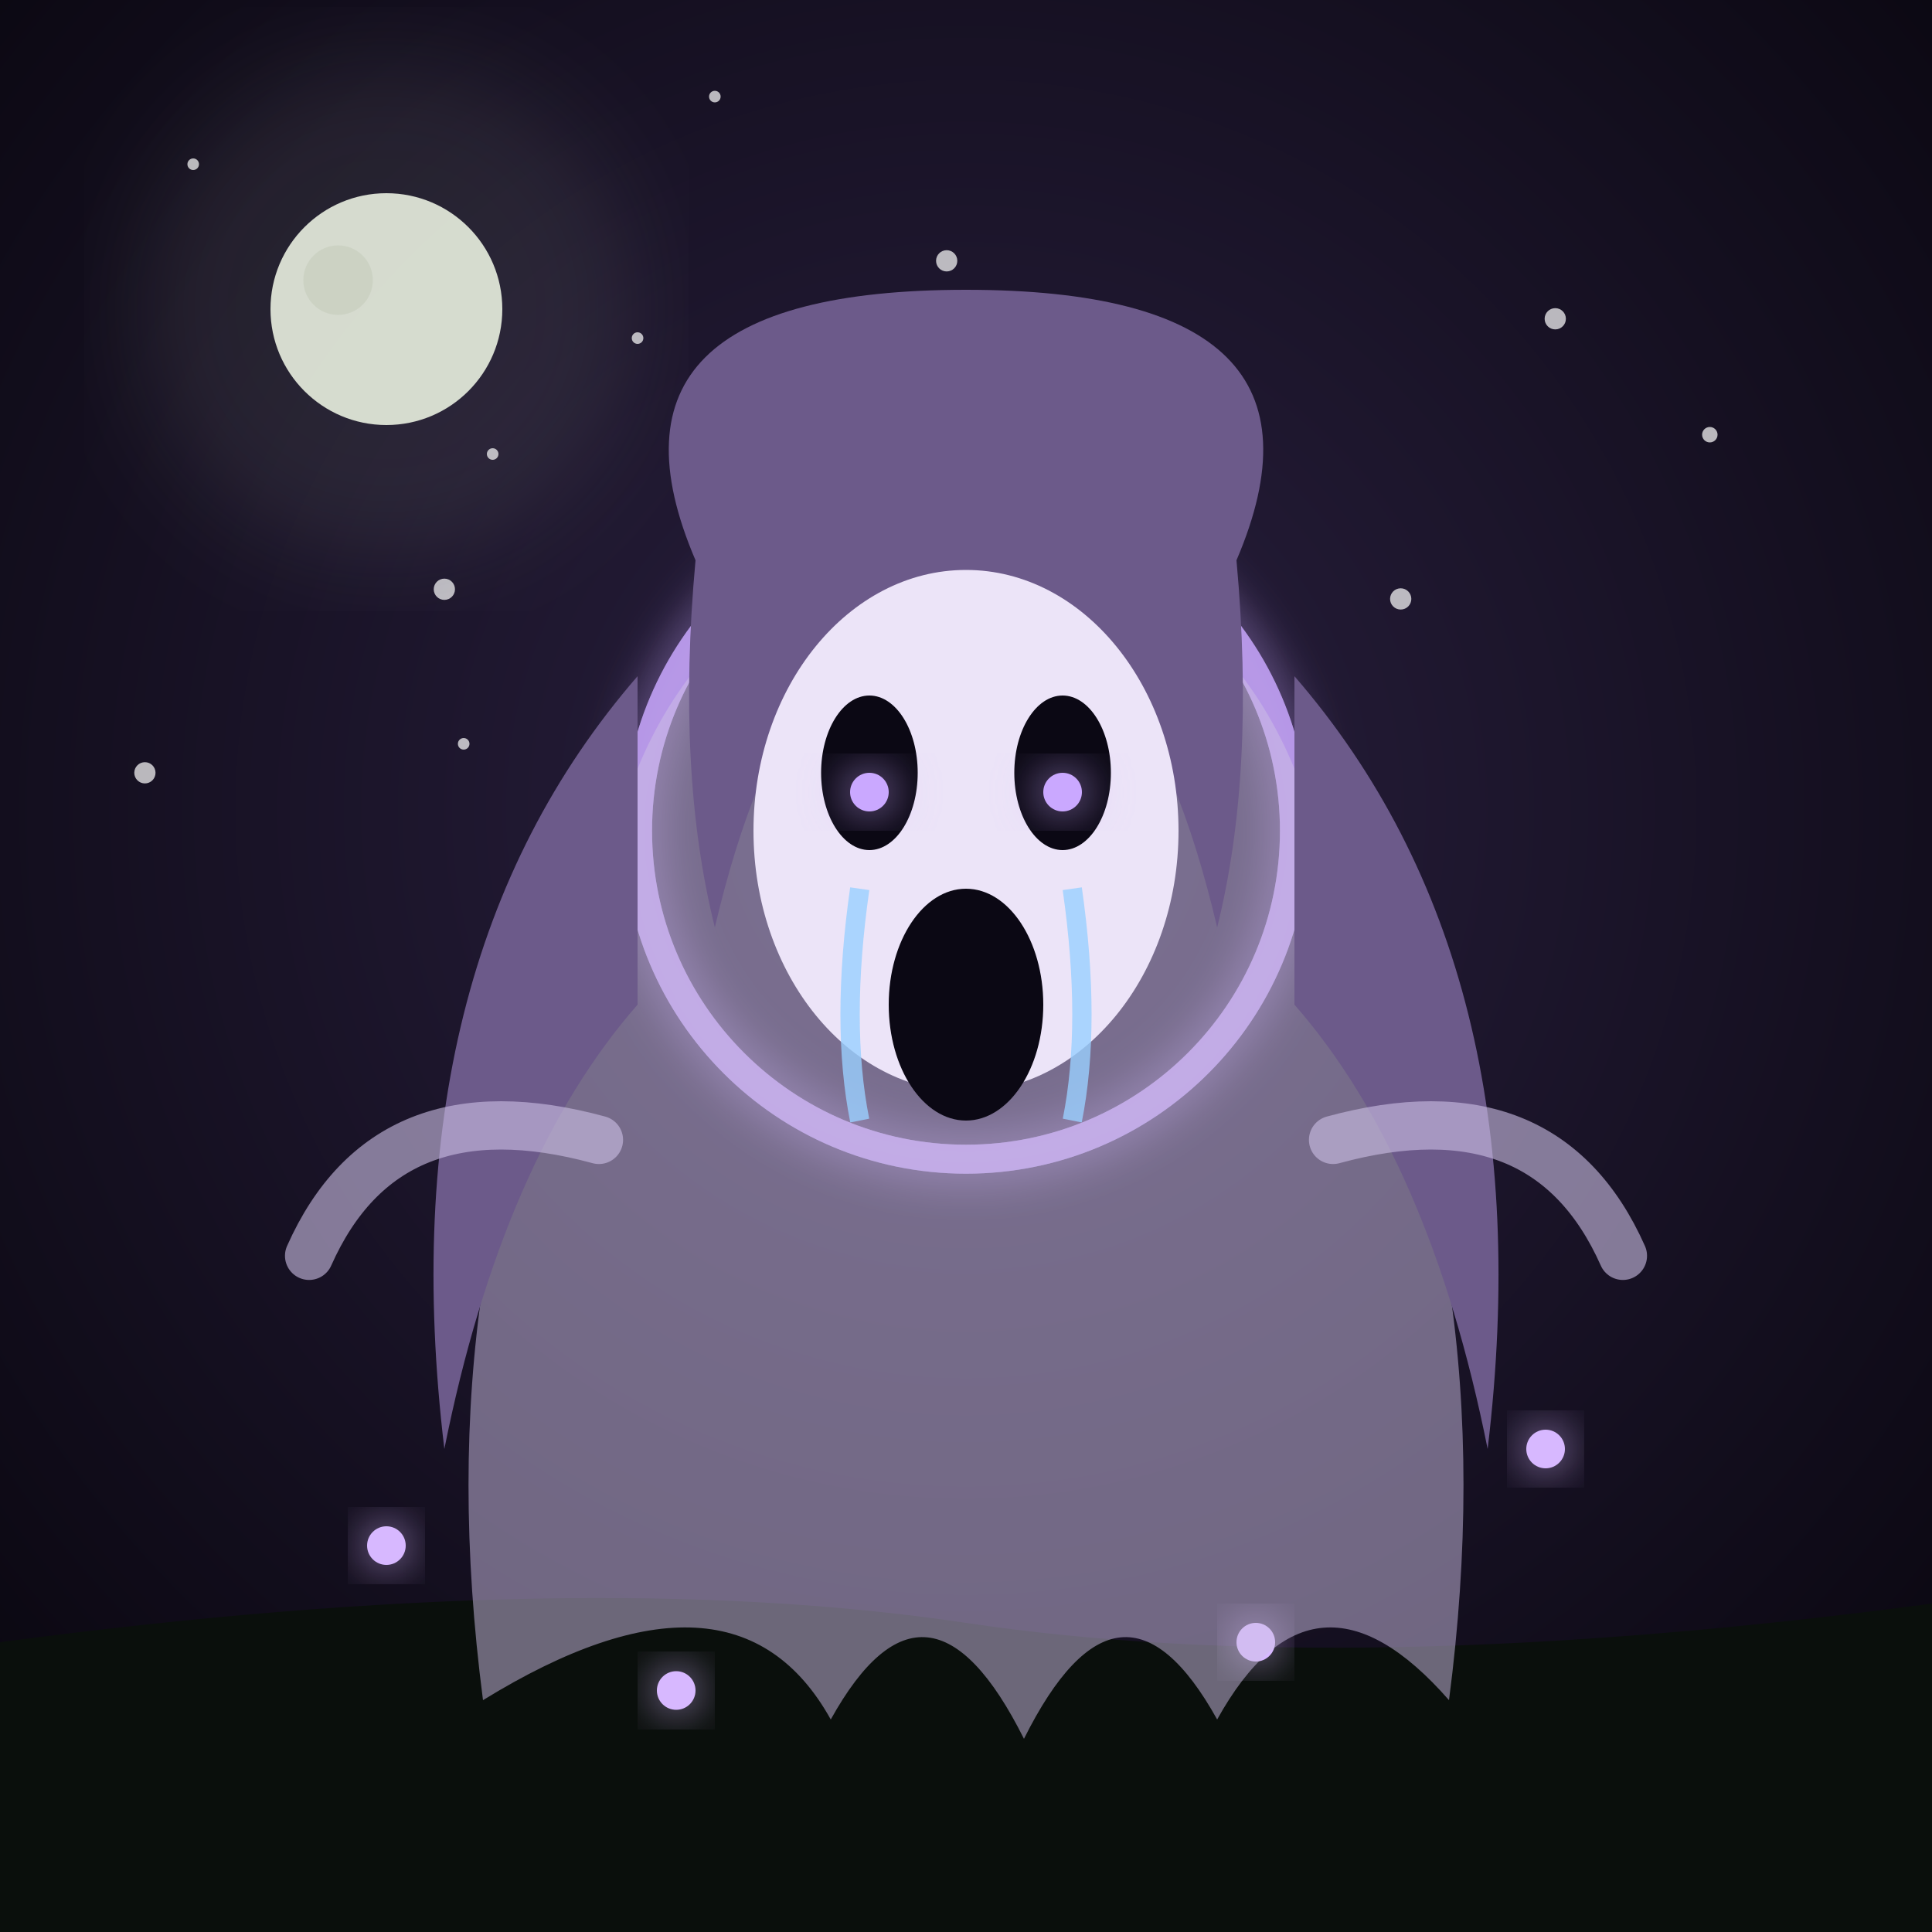
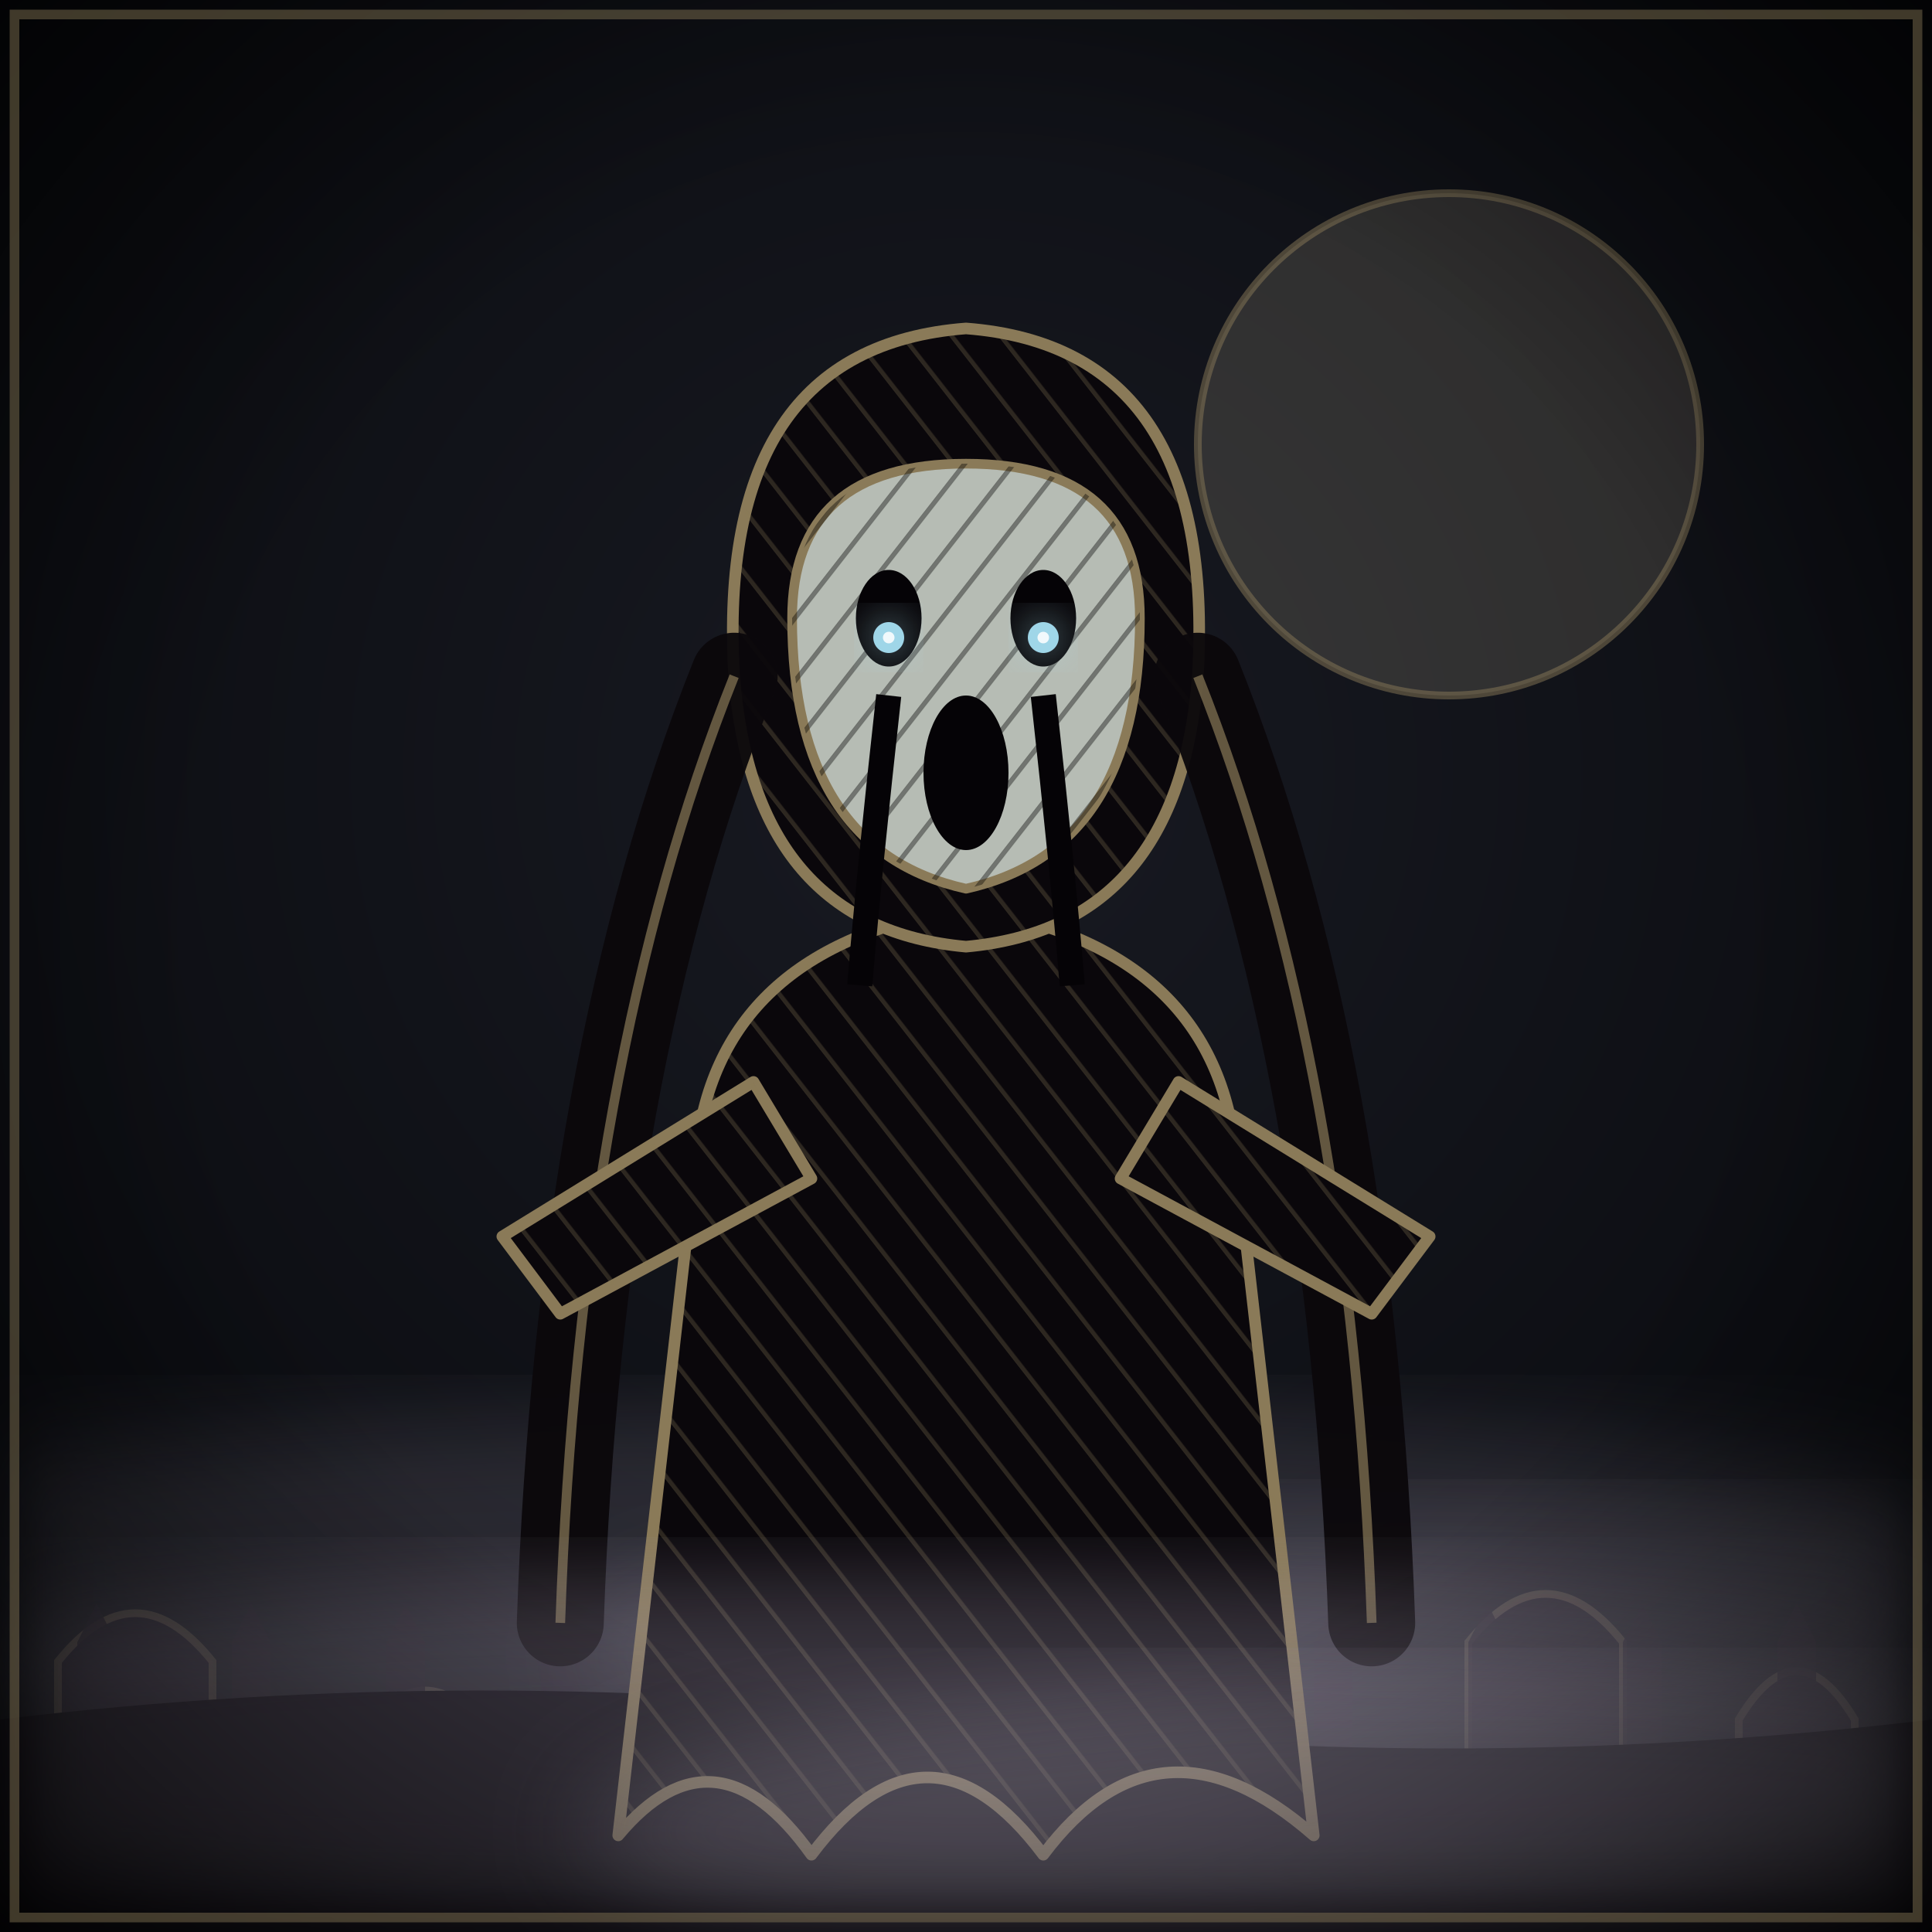
<svg xmlns="http://www.w3.org/2000/svg" viewBox="0 0 200 200">
+   <style>
+ .br{animation:br 5.5s ease-in-out infinite;transform-box:fill-box;transform-origin:50% 100%}
+ .bob{animation:bob 6s ease-in-out infinite;transform-box:fill-box;transform-origin:center}
+ .eye{animation:eye 4.2s ease-in-out infinite}
+ .eye2{animation:eye 3.1s ease-in-out -1.2s infinite}
+ .fl{animation:fl 2.6s ease-in-out infinite;transform-box:fill-box;transform-origin:50% 100%}
+ .dr{animation:dr 16s ease-in-out infinite alternate}
+ .dr2{animation:dr 22s ease-in-out -6s infinite alternate-reverse}
+ .sp{animation:sp 7s linear infinite}
+ .sp2{animation:sp 9s linear -3s infinite}
+ .sw{animation:sw 7s ease-in-out infinite;transform-box:fill-box;transform-origin:50% 100%}
+ .pl{animation:pl 3.4s ease-in-out infinite}
+ @keyframes br{50%{transform:translateY(-2px) scaleY(1.014)}}
+ @keyframes bob{50%{transform:translateY(-3px)}}
+ @keyframes eye{0%,100%{opacity:.5}50%{opacity:1}}
+ @keyframes fl{0%,100%{transform:scaleY(1) skewX(0)}30%{transform:scaleY(1.12) skewX(2deg)}60%{transform:scaleY(.94) skewX(-2deg)}}
+ @keyframes dr{to{transform:translateX(26px)}}
+ @keyframes sp{0%{transform:translateY(0);opacity:0}15%{opacity:.7}100%{transform:translateY(-60px);opacity:0}}
+ @keyframes sw{50%{transform:rotate(1.6deg)}}
+ @keyframes pl{50%{opacity:.35}}
+ @media(prefers-reduced-motion:reduce){*{animation:none!important}}
+ </style>
  <defs>
-     <radialGradient id="bg" cx="50%" cy="42%" r="75%">
-       <stop offset="0" stop-color="#2a2040" />
-       <stop offset="1" stop-color="#07050c" />
+     <radialGradient id="bg" cx="50%" cy="40%" r="80%">
+       <stop offset="0" stop-color="#181a22" />
+       <stop offset="1" stop-color="#06070a" />
    </radialGradient>
-     <filter id="glow" x="-50%" y="-50%" width="200%" height="200%">
-       <feGaussianBlur stdDeviation="2.5" result="b" />
+     <linearGradient id="mi" x1="0" y1="0" x2="0" y2="1">
+       <stop offset="0" stop-color="#9a92a6" stop-opacity="0" />
+       <stop offset="1" stop-color="#9a92a6" stop-opacity=".42" />
+     </linearGradient>
+     <radialGradient id="vg" cx="50%" cy="48%" r="72%">
+       <stop offset=".55" stop-color="#000" stop-opacity="0" />
+       <stop offset="1" stop-color="#000" stop-opacity=".78" />
+     </radialGradient>
+     <pattern id="ht" width="4" height="4" patternUnits="userSpaceOnUse" patternTransform="rotate(38)">
+       <line x1="0" y1="0" x2="0" y2="4" stroke="#000" stroke-opacity=".38" stroke-width="1" />
+     </pattern>
+     <pattern id="hd" width="4" height="4" patternUnits="userSpaceOnUse" patternTransform="rotate(-38)">
+       <line x1="0" y1="0" x2="0" y2="4" stroke="#8a7a58" stroke-opacity=".28" stroke-width=".9" />
+     </pattern>
+     <filter id="gl" x="-60%" y="-60%" width="220%" height="220%">
+       <feGaussianBlur stdDeviation="2.4" result="b" />
      <feMerge>
        <feMergeNode in="b" />
        <feMergeNode in="SourceGraphic" />
      </feMerge>
    </filter>
-     <filter id="soft">
+     <filter id="bl">
      <feGaussianBlur stdDeviation="5" />
    </filter>
  </defs>
-   <style>
- .bob{animation:bob 4s ease-in-out infinite;transform-box:fill-box;transform-origin:center}
- .float{animation:float 5s ease-in-out infinite;transform-box:fill-box;transform-origin:center}
- .blink{animation:blink 5s infinite;transform-box:fill-box;transform-origin:center}
- .fl{animation:fl 3s ease-in-out infinite}.fl2{animation:fl 4.4s ease-in-out -1.5s infinite}
- .sway{animation:sway 5s ease-in-out infinite;transform-box:fill-box;transform-origin:50% 100%}
- .pulse{animation:pulse 2.4s ease-in-out infinite;transform-box:fill-box;transform-origin:center}
- .rise{animation:rise 4s linear infinite}.rise2{animation:rise 5.5s linear -2s infinite}
- .spin{animation:spin 14s linear infinite;transform-box:fill-box;transform-origin:center}
- .spinr{animation:spin 20s linear infinite reverse;transform-box:fill-box;transform-origin:center}
- .drift{animation:drift 9s ease-in-out infinite}
- .wave{animation:wave 1.6s ease-out infinite;transform-box:fill-box;transform-origin:center}.wave2{animation:wave 1.6s ease-out -.8s infinite;transform-box:fill-box;transform-origin:center}
- .flick{animation:flick 1.3s ease-in-out infinite;transform-box:fill-box;transform-origin:50% 100%}
- .flick2{animation:flick 1.7s ease-in-out -.6s infinite;transform-box:fill-box;transform-origin:50% 100%}
- .dig{animation:dig 3.2s ease-in-out infinite;transform-box:fill-box;transform-origin:50% 100%}
- @keyframes bob{50%{transform:translateY(-3px)}}
- @keyframes float{50%{transform:translateY(-8px)}}
- @keyframes blink{0%,92%,100%{transform:scaleY(1)}95%{transform:scaleY(.1)}}
- @keyframes fl{50%{opacity:.3}}
- @keyframes sway{50%{transform:rotate(2.5deg)}}
- @keyframes pulse{50%{transform:scale(1.15);opacity:.7}}
- @keyframes rise{0%{transform:translateY(0);opacity:0}20%{opacity:.9}100%{transform:translateY(-70px);opacity:0}}
- @keyframes spin{to{transform:rotate(360deg)}}
- @keyframes drift{0%,100%{transform:translateX(-10px)}50%{transform:translateX(12px)}}
- @keyframes wave{0%{transform:scale(.4);opacity:.9}100%{transform:scale(2.2);opacity:0}}
- @keyframes flick{0%,100%{transform:scale(1,1)}50%{transform:scale(.88,1.15)}}
- @keyframes dig{0%,100%{transform:rotate(-8deg)}50%{transform:rotate(10deg)}}
- @media(prefers-reduced-motion:reduce){*{animation:none!important}}
- </style>
  <rect width="200" height="200" fill="url(#bg)" />
-   <circle cx="20" cy="17" r="0.6" fill="#fff" class="fl2" opacity=".7" />
-   <circle cx="98" cy="27" r="1.1" fill="#fff" class="fl" opacity=".7" />
-   <circle cx="177" cy="45" r="0.8" fill="#fff" class="fl2" opacity=".7" />
-   <circle cx="161" cy="33" r="1.1" fill="#fff" class="fl" opacity=".7" />
-   <circle cx="15" cy="80" r="1.1" fill="#fff" class="fl2" opacity=".7" />
-   <circle cx="46" cy="61" r="1.1" fill="#fff" class="fl" opacity=".7" />
-   <circle cx="106" cy="71" r="0.8" fill="#fff" class="fl2" opacity=".7" />
-   <circle cx="145" cy="62" r="1.1" fill="#fff" class="fl" opacity=".7" />
-   <circle cx="74" cy="10" r="0.6" fill="#fff" class="fl2" opacity=".7" />
-   <circle cx="99" cy="65" r="0.8" fill="#fff" class="fl" opacity=".7" />
-   <circle cx="103" cy="60" r="1.1" fill="#fff" class="fl2" opacity=".7" />
-   <circle cx="48" cy="77" r="0.6" fill="#fff" class="fl" opacity=".7" />
-   <circle cx="66" cy="35" r="0.6" fill="#fff" class="fl2" opacity=".7" />
-   <circle cx="51" cy="47" r="0.6" fill="#fff" class="fl" opacity=".7" />
-   <circle cx="40" cy="32" r="26" fill="#e9efe0" opacity=".08" filter="url(#soft)" />
-   <circle cx="40" cy="32" r="12" fill="#e9efe0" opacity=".9" />
-   <circle cx="35" cy="29" r="3.6" fill="#c2cab8" opacity=".5" />
-   <ellipse cx="100" cy="184" rx="78" ry="10" fill="#000" opacity=".6" />
-   <path d="M0 170 Q60 162 100 168 T200 166 V200 H0Z" fill="#0a0f0c" />
-   <circle cx="40" cy="160" r="2" fill="#d7b8ff" class="rise" style="animation-delay:0s" filter="url(#glow)" />
-   <circle cx="160" cy="150" r="2" fill="#d7b8ff" class="rise" style="animation-delay:1.5s" filter="url(#glow)" />
-   <circle cx="70" cy="175" r="2" fill="#d7b8ff" class="rise" style="animation-delay:3s" filter="url(#glow)" />
-   <circle cx="130" cy="170" r="2" fill="#d7b8ff" class="rise" style="animation-delay:0.7s" filter="url(#glow)" />
-   <g class="wave" filter="url(#glow)">
-     <circle cx="100" cy="86" r="34" fill="none" stroke="#caa8ff" stroke-width="3" opacity=".6" />
+   <circle cx="150" cy="46" r="26" fill="#d8cfae" opacity="0.16" />
+   <circle cx="150" cy="46" r="26" fill="none" stroke="#8a7a58" stroke-opacity=".5" stroke-width=".8" />
+   <path d="M6.0 200 V172 Q14 162 22.0 172 V200 Z" fill="#0f0c13" stroke="#8a7a58" stroke-opacity=".35" stroke-width=".8" />
+   <path d="M37.0 200 V180 Q44 170 51.0 180 V200 Z" fill="#0f0c13" stroke="#8a7a58" stroke-opacity=".35" stroke-width=".8" />
+   <path d="M152.0 200 V170 Q160 160 168.0 170 V200 Z" fill="#0f0c13" stroke="#8a7a58" stroke-opacity=".35" stroke-width=".8" />
+   <path d="M180.0 200 V178 Q186 168 192.0 178 V200 Z" fill="#0f0c13" stroke="#8a7a58" stroke-opacity=".35" stroke-width=".8" />
+   <path d="M124.0 200 V184 Q130 174 136.0 184 V200 Z" fill="#0f0c13" stroke="#8a7a58" stroke-opacity=".35" stroke-width=".8" />
+   <path d="M0 192 H200" stroke="#0f0c13" stroke-width="2" />
+   <path d="M8 192 V170 l2 -4 l2 4 V192" fill="#0f0c13" stroke="none" opacity=".85" />
+   <path d="M24 192 V170 l2 -4 l2 4 V192" fill="#0f0c13" stroke="none" opacity=".85" />
+   <path d="M40 192 V170 l2 -4 l2 4 V192" fill="#0f0c13" stroke="none" opacity=".85" />
+   <path d="M56 192 V170 l2 -4 l2 4 V192" fill="#0f0c13" stroke="none" opacity=".85" />
+   <path d="M72 192 V170 l2 -4 l2 4 V192" fill="#0f0c13" stroke="none" opacity=".85" />
+   <path d="M88 192 V170 l2 -4 l2 4 V192" fill="#0f0c13" stroke="none" opacity=".85" />
+   <path d="M104 192 V170 l2 -4 l2 4 V192" fill="#0f0c13" stroke="none" opacity=".85" />
+   <path d="M120 192 V170 l2 -4 l2 4 V192" fill="#0f0c13" stroke="none" opacity=".85" />
+   <path d="M136 192 V170 l2 -4 l2 4 V192" fill="#0f0c13" stroke="none" opacity=".85" />
+   <path d="M152 192 V170 l2 -4 l2 4 V192" fill="#0f0c13" stroke="none" opacity=".85" />
+   <path d="M168 192 V170 l2 -4 l2 4 V192" fill="#0f0c13" stroke="none" opacity=".85" />
+   <path d="M184 192 V170 l2 -4 l2 4 V192" fill="#0f0c13" stroke="none" opacity=".85" />
+   <g class="dr2">
+     <ellipse cx="90" cy="164" rx="130" ry="18.0" fill="#9a92a6" opacity="0.193" filter="url(#bl)" />
+     <ellipse cx="150" cy="171.2" rx="90" ry="15.0" fill="#b0a8bb" opacity="0.165" filter="url(#bl)" />
  </g>
-   <g class="wave2">
-     <circle cx="100" cy="86" r="34" fill="none" stroke="#caa8ff" stroke-width="3" opacity=".6" />
+   <path d="M0 178 Q50 172 100 178 T200 178 V200 H0 Z" fill="#07050a" />
+   <g class="bob">
+     <path d="M64 190 L72 120 Q74 98 100 94 Q126 98 128 120 L136 190 Q120 176 108 192 Q96 176 84 192 Q74 178 64 190 Z" fill="#0a070b" stroke="#8a7a58" stroke-width="1.2" stroke-linejoin="round" />
+     <path d="M64 190 L72 120 Q74 98 100 94 Q126 98 128 120 L136 190 Q120 176 108 192 Q96 176 84 192 Q74 178 64 190 Z" fill="url(#hd)" opacity="1" />
+     <path d="M76 70 Q74 36 100 34 Q126 36 124 70 Q122 96 100 98 Q78 96 76 70 Z" fill="#0a070b" stroke="#8a7a58" stroke-width="1.2" stroke-linejoin="round" />
+     <path d="M76 70 Q74 36 100 34 Q126 36 124 70 Q122 96 100 98 Q78 96 76 70 Z" fill="url(#hd)" opacity="1" />
+     <path d="M82 64 Q82 48 100 48 Q118 48 118 64 Q118 88 100 92 Q82 88 82 64 Z" fill="#b6bcb4" stroke="#8a7a58" stroke-width="1" stroke-linejoin="round" />
+     <path d="M82 64 Q82 48 100 48 Q118 48 118 64 Q118 88 100 92 Q82 88 82 64 Z" fill="url(#ht)" opacity="1" />
+     <ellipse cx="92" cy="64" rx="3.4" ry="5" fill="#050306" />
+     <ellipse cx="108" cy="64" rx="3.4" ry="5" fill="#050306" />
+     <g class="eye" filter="url(#gl)">
+       <circle cx="92" cy="66" r="1.6" fill="#9fd6e8" />
+       <circle cx="92" cy="66" r="0.6" fill="#fff" opacity=".85" />
+     </g>
+     <g class="eye2" filter="url(#gl)">
+       <circle cx="108" cy="66" r="1.6" fill="#9fd6e8" />
+       <circle cx="108" cy="66" r="0.6" fill="#fff" opacity=".85" />
+     </g>
+     <ellipse cx="100" cy="80" rx="4.4" ry="8" fill="#050306" />
+     <path d="M92 72 q-2 18 -3 30 M108 72 q2 18 3 30" stroke="#050306" stroke-width="2.6" fill="none" />
+     <path d="M76 70 Q60 110 58 168 M124 70 Q140 110 142 168" stroke="#0a070b" stroke-width="9" fill="none" stroke-linecap="round" opacity=".95" />
+     <path d="M76 70 Q60 110 58 168 M124 70 Q140 110 142 168" stroke="#8a7a58" stroke-opacity=".7" fill="none" />
+     <path d="M78 112 L52 128 L58 136 L84 122 Z" fill="#0a070b" stroke="#8a7a58" stroke-width="1.2" stroke-linejoin="round" />
+     <path d="M78 112 L52 128 L58 136 L84 122 Z" fill="url(#hd)" opacity="1" />
+     <path d="M122 112 L148 128 L142 136 L116 122 Z" fill="#0a070b" stroke="#8a7a58" stroke-width="1.2" stroke-linejoin="round" />
+     <path d="M122 112 L148 128 L142 136 L116 122 Z" fill="url(#hd)" opacity="1" />
  </g>
-   <g class="float">
-     <g class="drift">
-       <path d="M50 176 Q44 130 62 96 Q66 60 100 54 Q134 60 138 96 Q156 130 150 176 Q136 160 126 178 Q116 160 106 180 Q96 160 86 178 Q76 160 50 176Z" fill="#cdbfe6" opacity=".5" />
-       <g class="sway">
-         <path d="M66 70 Q40 100 46 150 Q52 120 66 104Z" fill="#6c5a8a" />
-         <path d="M134 70 Q160 100 154 150 Q148 120 134 104Z" fill="#6c5a8a" />
-         <path d="M72 58 Q60 30 100 30 Q140 30 128 58 Q130 80 126 96 Q118 62 100 62 Q82 62 74 96 Q70 80 72 58Z" fill="#6c5a8a" />
-       </g>
-       <ellipse cx="100" cy="86" rx="22" ry="27" fill="#ece4f8" />
-       <ellipse cx="90" cy="80" rx="5" ry="8" fill="#0b0814" />
-       <ellipse cx="110" cy="80" rx="5" ry="8" fill="#0b0814" />
-       <g filter="url(#glow)">
-         <circle cx="90" cy="82" r="2" fill="#caa8ff" class="pulse" />
-         <circle cx="110" cy="82" r="2" fill="#caa8ff" class="pulse" />
-       </g>
-       <ellipse cx="100" cy="104" rx="8" ry="12" fill="#0b0814" class="pulse" />
-       <path d="M89 92 q-2 14 0 24 M111 92 q2 14 0 24" stroke="#9ad0ff" stroke-width="2" fill="none" opacity=".8" class="rise" />
-       <path d="M62 118 Q40 112 32 130 M138 118 Q160 112 168 130" stroke="#cdbfe6" stroke-width="5" fill="none" stroke-linecap="round" opacity=".6" />
-     </g>
+   <g class="dr">
+     <ellipse cx="90" cy="182" rx="130" ry="19.0" fill="#9a92a6" opacity="0.315" filter="url(#bl)" />
+     <ellipse cx="150" cy="189.6" rx="90" ry="15.833" fill="#b0a8bb" opacity="0.27" filter="url(#bl)" />
  </g>
+   <rect width="200" height="200" fill="url(#vg)" />
+   <rect x="1.5" y="1.5" width="197" height="197" fill="none" stroke="#8a7a58" stroke-opacity=".45" stroke-width="1" />
</svg>
